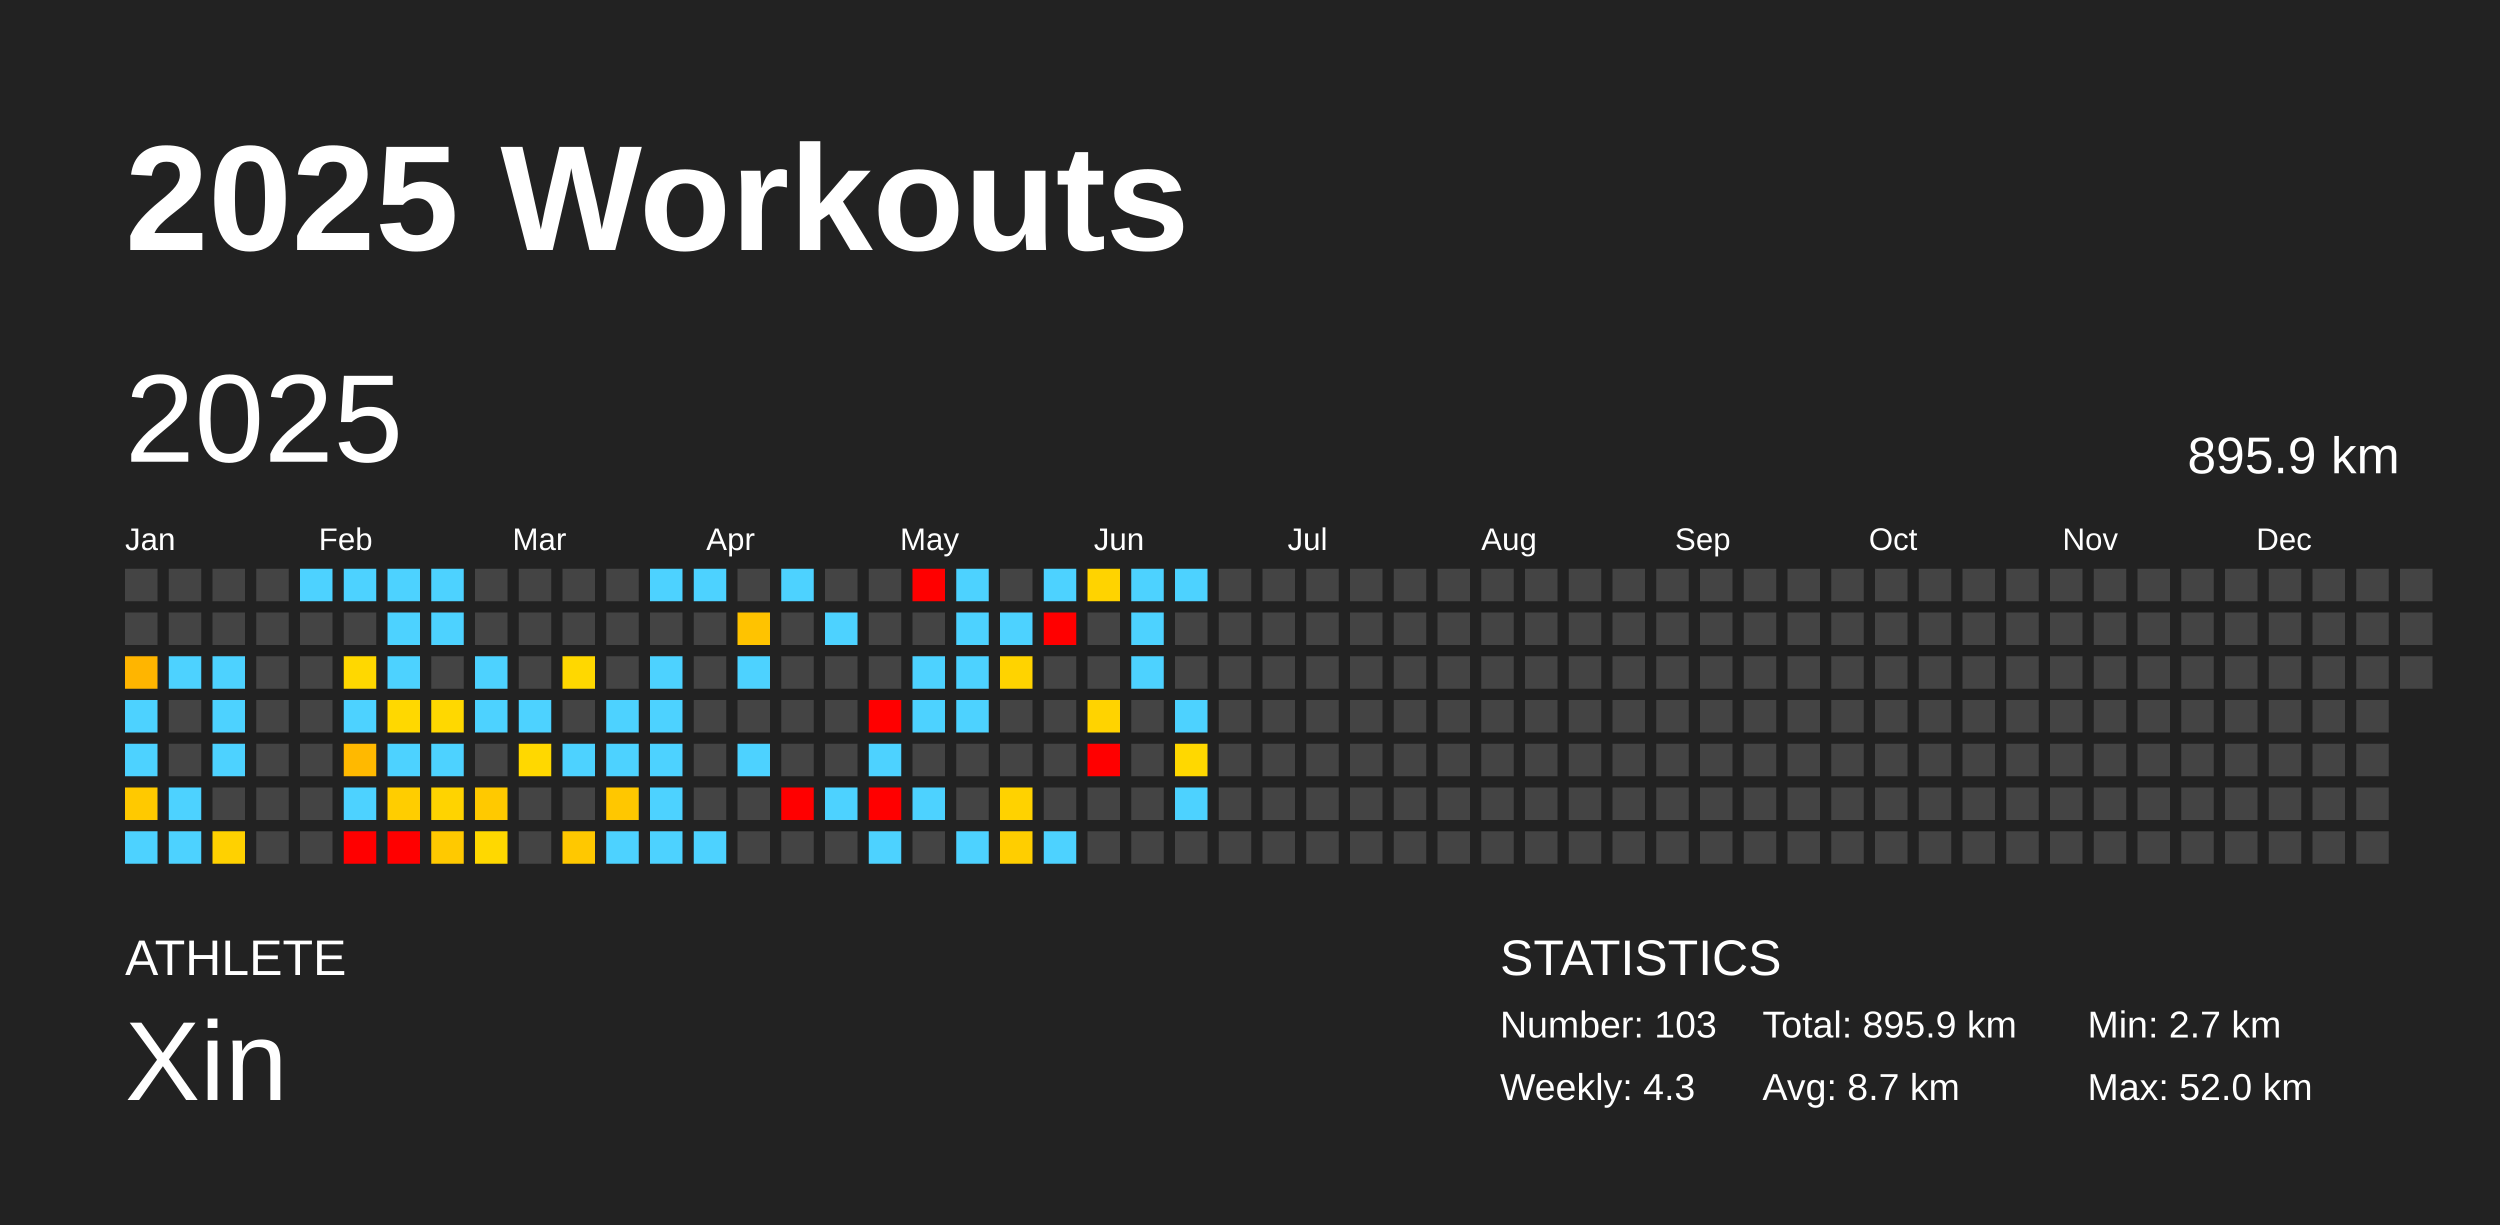
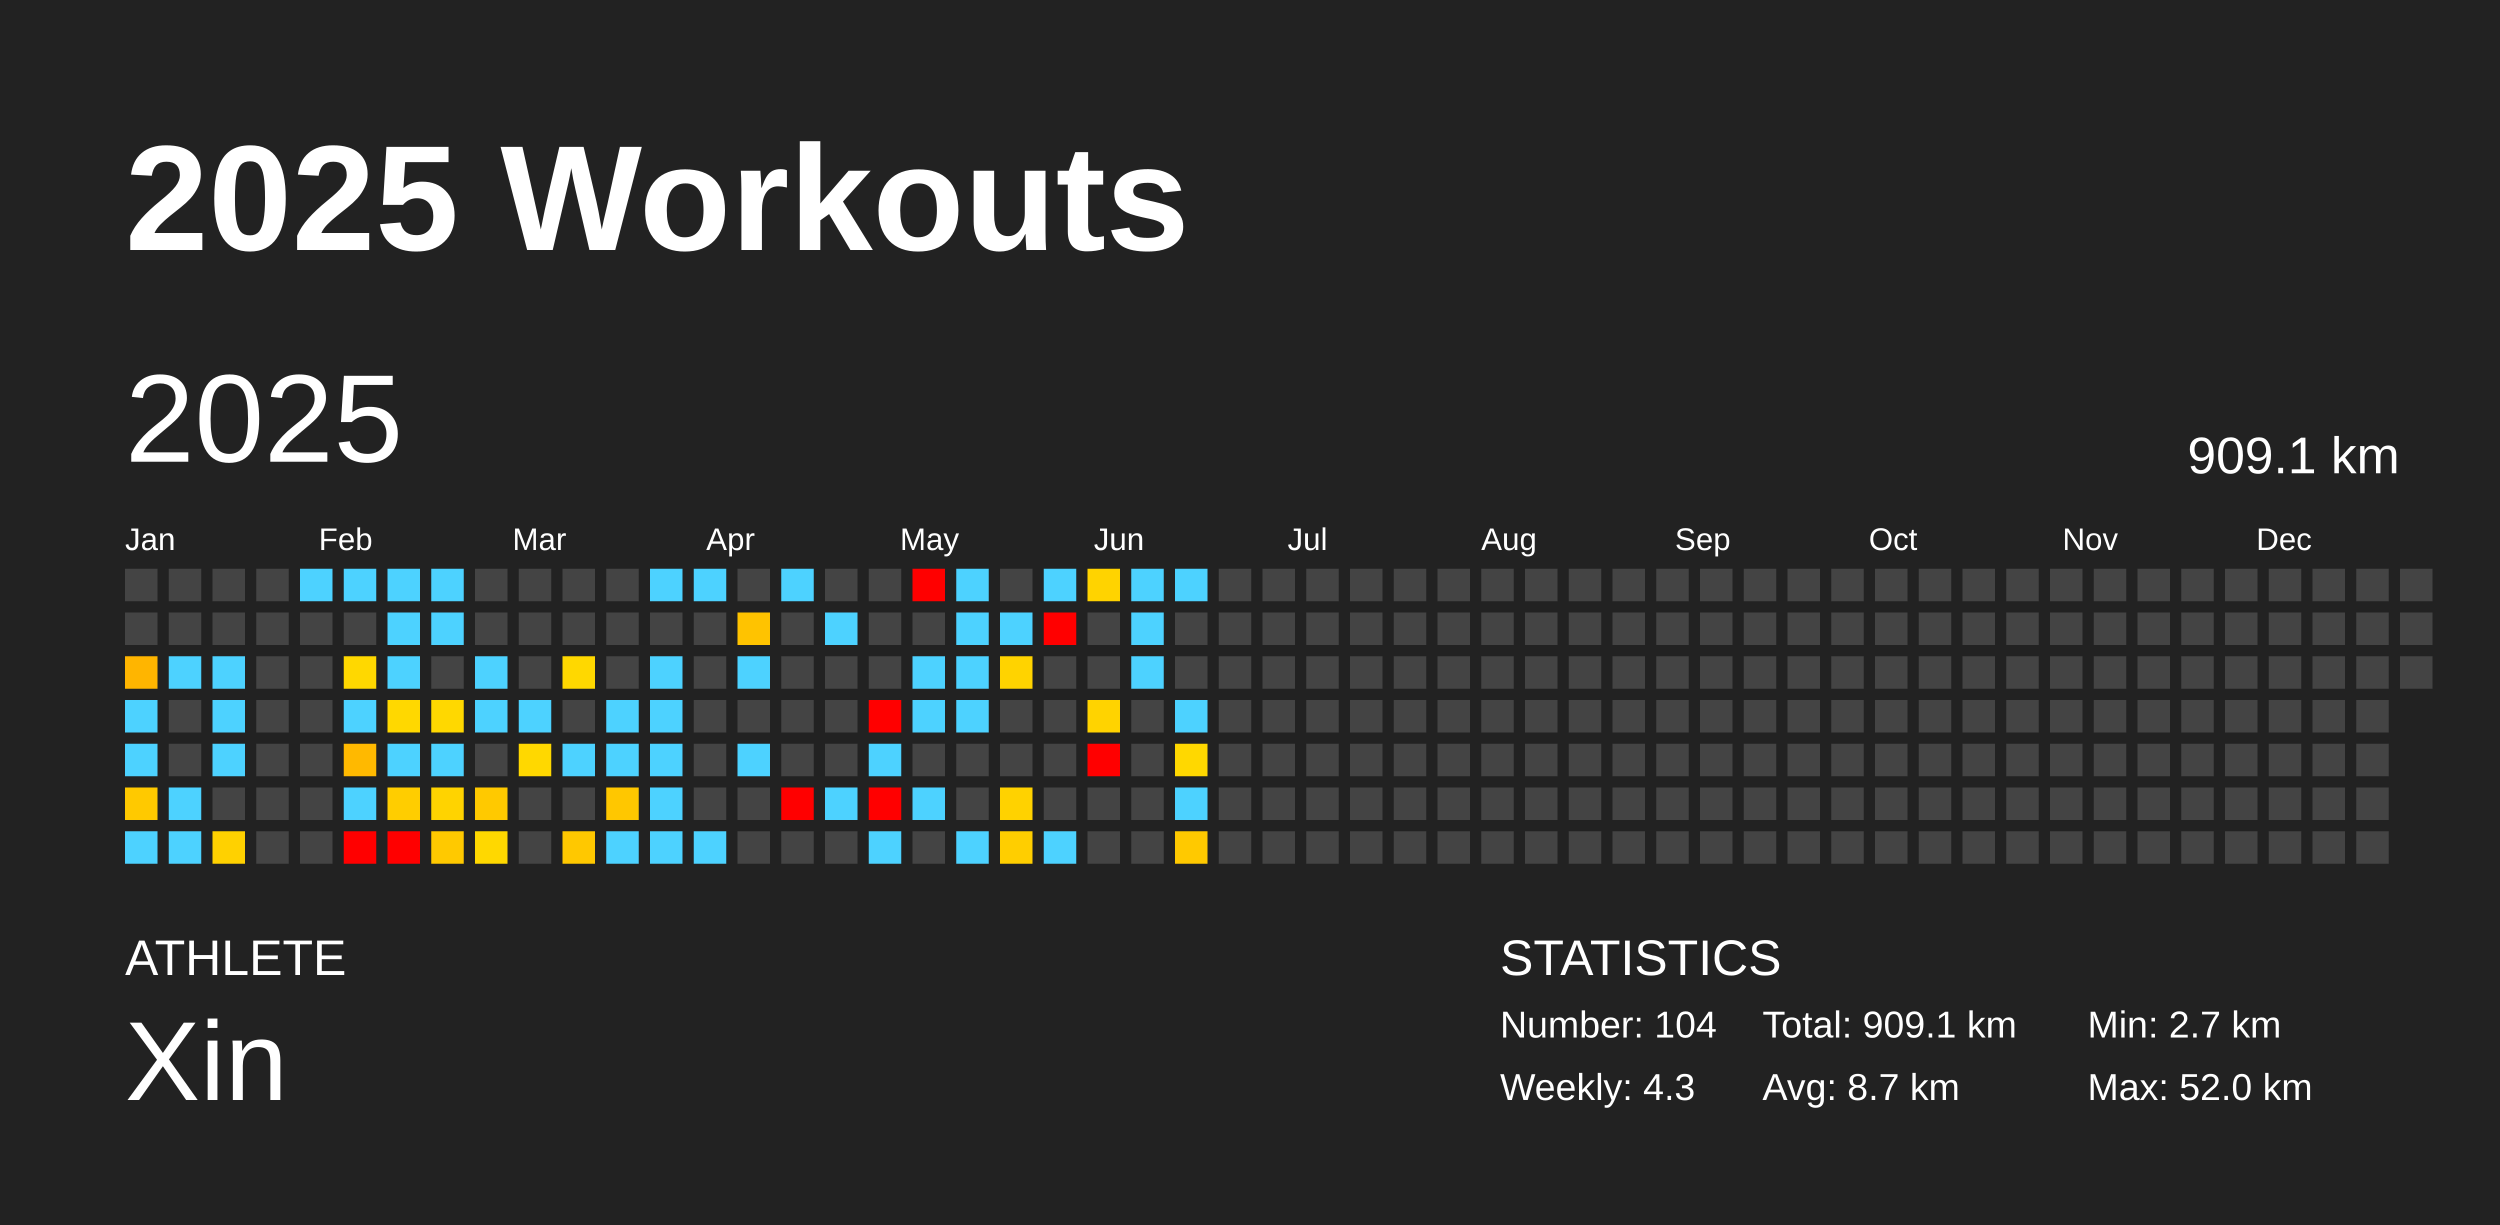
<svg xmlns="http://www.w3.org/2000/svg" baseProfile="full" height="98mm" version="1.1" viewBox="0,0,200,98" width="200mm">
  <defs />
  <rect fill="#222222" height="98" width="200" x="0" y="0" />
  <text fill="#FFFFFF" style="font-size:12px; font-family:Arial; font-weight:bold;" x="10" y="20">2025 Workouts</text>
  <text fill="#FFFFFF" style="font-size:4px; font-family:Arial" x="10" y="78">ATHLETE</text>
  <text fill="#FFFFFF" style="font-size:9px; font-family:Arial" x="10" y="88">Xin</text>
  <text fill="#FFFFFF" style="font-size:4px; font-family:Arial" x="120" y="78">STATISTICS</text>
-   <text fill="#FFFFFF" style="font-size:3px; font-family:Arial" x="120" y="83">Number: 103</text>
+   <text fill="#FFFFFF" style="font-size:3px; font-family:Arial" x="120" y="83">Number: 104</text>
  <text fill="#FFFFFF" style="font-size:3px; font-family:Arial" x="120" y="88">Weekly: 4.3</text>
-   <text fill="#FFFFFF" style="font-size:3px; font-family:Arial" x="141" y="83">Total: 895.9 km</text>
+   <text fill="#FFFFFF" style="font-size:3px; font-family:Arial" x="141" y="83">Total: 909.1 km</text>
  <text fill="#FFFFFF" style="font-size:3px; font-family:Arial" x="141" y="88">Avg: 8.7 km</text>
  <text fill="#FFFFFF" style="font-size:3px; font-family:Arial" x="167" y="83">Min: 2.7 km</text>
  <text fill="#FFFFFF" style="font-size:3px; font-family:Arial" x="167" y="88">Max: 52.0 km</text>
  <text dominant-baseline="hanging" fill="#FFFFFF" style="font-size:10.0px; font-family:Arial;" x="10" y="30">2025</text>
-   <text dominant-baseline="hanging" fill="#FFFFFF" style="font-size:4.125px; font-family:Arial;" x="175" y="35">895.9 km</text>
+   <text dominant-baseline="hanging" fill="#FFFFFF" style="font-size:4.125px; font-family:Arial;" x="175" y="35">909.1 km</text>
  <text fill="#FFFFFF" style="font-size:2.5px; font-family:Arial" x="10.0" y="44">Jan</text>
  <text fill="#FFFFFF" style="font-size:2.5px; font-family:Arial" x="25.5" y="44">Feb</text>
  <text fill="#FFFFFF" style="font-size:2.5px; font-family:Arial" x="41.0" y="44">Mar</text>
  <text fill="#FFFFFF" style="font-size:2.5px; font-family:Arial" x="56.5" y="44">Apr</text>
  <text fill="#FFFFFF" style="font-size:2.5px; font-family:Arial" x="72.0" y="44">May</text>
  <text fill="#FFFFFF" style="font-size:2.5px; font-family:Arial" x="87.5" y="44">Jun</text>
  <text fill="#FFFFFF" style="font-size:2.5px; font-family:Arial" x="103.0" y="44">Jul</text>
  <text fill="#FFFFFF" style="font-size:2.5px; font-family:Arial" x="118.5" y="44">Aug</text>
  <text fill="#FFFFFF" style="font-size:2.5px; font-family:Arial" x="134.0" y="44">Sep</text>
  <text fill="#FFFFFF" style="font-size:2.5px; font-family:Arial" x="149.5" y="44">Oct</text>
  <text fill="#FFFFFF" style="font-size:2.5px; font-family:Arial" x="165.0" y="44">Nov</text>
  <text fill="#FFFFFF" style="font-size:2.5px; font-family:Arial" x="180.5" y="44">Dec</text>
  <rect fill="#444444" height="2.6" width="2.6" x="10.0" y="45.5" />
  <rect fill="#444444" height="2.6" width="2.6" x="10.0" y="49.0" />
  <rect fill="#ffb500" height="2.6" width="2.6" x="10.0" y="52.5" />
  <rect fill="#4dd2ff" height="2.6" width="2.6" x="10.0" y="56.0" />
  <rect fill="#4dd2ff" height="2.6" width="2.6" x="10.0" y="59.5" />
  <rect fill="#ffc900" height="2.6" width="2.6" x="10.0" y="63.0" />
  <rect fill="#4dd2ff" height="2.6" width="2.6" x="10.0" y="66.5" />
  <rect fill="#444444" height="2.6" width="2.6" x="13.5" y="45.5" />
  <rect fill="#444444" height="2.6" width="2.6" x="13.5" y="49.0" />
  <rect fill="#4dd2ff" height="2.6" width="2.6" x="13.5" y="52.5" />
  <rect fill="#444444" height="2.6" width="2.6" x="13.5" y="56.0" />
  <rect fill="#444444" height="2.6" width="2.6" x="13.5" y="59.5" />
  <rect fill="#4dd2ff" height="2.6" width="2.6" x="13.5" y="63.0" />
  <rect fill="#4dd2ff" height="2.6" width="2.6" x="13.5" y="66.5" />
  <rect fill="#444444" height="2.6" width="2.6" x="17.0" y="45.5" />
  <rect fill="#444444" height="2.6" width="2.6" x="17.0" y="49.0" />
  <rect fill="#4dd2ff" height="2.6" width="2.6" x="17.0" y="52.5" />
  <rect fill="#4dd2ff" height="2.6" width="2.6" x="17.0" y="56.0" />
  <rect fill="#4dd2ff" height="2.6" width="2.6" x="17.0" y="59.5" />
  <rect fill="#444444" height="2.6" width="2.6" x="17.0" y="63.0" />
  <rect fill="#ffd100" height="2.6" width="2.6" x="17.0" y="66.5" />
  <rect fill="#444444" height="2.6" width="2.6" x="20.5" y="45.5" />
  <rect fill="#444444" height="2.6" width="2.6" x="20.5" y="49.0" />
  <rect fill="#444444" height="2.6" width="2.6" x="20.5" y="52.5" />
  <rect fill="#444444" height="2.6" width="2.6" x="20.5" y="56.0" />
  <rect fill="#444444" height="2.6" width="2.6" x="20.5" y="59.5" />
  <rect fill="#444444" height="2.6" width="2.6" x="20.5" y="63.0" />
  <rect fill="#444444" height="2.6" width="2.6" x="20.5" y="66.5" />
  <rect fill="#4dd2ff" height="2.6" width="2.6" x="24.0" y="45.5" />
  <rect fill="#444444" height="2.6" width="2.6" x="24.0" y="49.0" />
  <rect fill="#444444" height="2.6" width="2.6" x="24.0" y="52.5" />
  <rect fill="#444444" height="2.6" width="2.6" x="24.0" y="56.0" />
  <rect fill="#444444" height="2.6" width="2.6" x="24.0" y="59.5" />
  <rect fill="#444444" height="2.6" width="2.6" x="24.0" y="63.0" />
  <rect fill="#444444" height="2.6" width="2.6" x="24.0" y="66.5" />
  <rect fill="#4dd2ff" height="2.6" width="2.6" x="27.5" y="45.5" />
  <rect fill="#444444" height="2.6" width="2.6" x="27.5" y="49.0" />
  <rect fill="#ffd800" height="2.6" width="2.6" x="27.5" y="52.5" />
  <rect fill="#4dd2ff" height="2.6" width="2.6" x="27.5" y="56.0" />
  <rect fill="#ffb900" height="2.6" width="2.6" x="27.5" y="59.5" />
  <rect fill="#4dd2ff" height="2.6" width="2.6" x="27.5" y="63.0" />
  <rect fill="red" height="2.6" width="2.6" x="27.5" y="66.5" />
  <rect fill="#4dd2ff" height="2.6" width="2.6" x="31.0" y="45.5" />
  <rect fill="#4dd2ff" height="2.6" width="2.6" x="31.0" y="49.0" />
  <rect fill="#4dd2ff" height="2.6" width="2.6" x="31.0" y="52.5" />
  <rect fill="#ffd800" height="2.6" width="2.6" x="31.0" y="56.0" />
  <rect fill="#4dd2ff" height="2.6" width="2.6" x="31.0" y="59.5" />
  <rect fill="#ffcd00" height="2.6" width="2.6" x="31.0" y="63.0" />
  <rect fill="red" height="2.6" width="2.6" x="31.0" y="66.5" />
  <rect fill="#4dd2ff" height="2.6" width="2.6" x="34.5" y="45.5" />
  <rect fill="#4dd2ff" height="2.6" width="2.6" x="34.5" y="49.0" />
  <rect fill="#444444" height="2.6" width="2.6" x="34.5" y="52.5" />
  <rect fill="#ffd800" height="2.6" width="2.6" x="34.5" y="56.0" />
  <rect fill="#4dd2ff" height="2.6" width="2.6" x="34.5" y="59.5" />
  <rect fill="#ffd300" height="2.6" width="2.6" x="34.5" y="63.0" />
  <rect fill="#ffc900" height="2.6" width="2.6" x="34.5" y="66.5" />
  <rect fill="#444444" height="2.6" width="2.6" x="38.0" y="45.5" />
  <rect fill="#444444" height="2.6" width="2.6" x="38.0" y="49.0" />
  <rect fill="#4dd2ff" height="2.6" width="2.6" x="38.0" y="52.5" />
  <rect fill="#4dd2ff" height="2.6" width="2.6" x="38.0" y="56.0" />
  <rect fill="#444444" height="2.6" width="2.6" x="38.0" y="59.5" />
  <rect fill="#ffc900" height="2.6" width="2.6" x="38.0" y="63.0" />
  <rect fill="#ffd800" height="2.6" width="2.6" x="38.0" y="66.5" />
  <rect fill="#444444" height="2.6" width="2.6" x="41.5" y="45.5" />
  <rect fill="#444444" height="2.6" width="2.6" x="41.5" y="49.0" />
  <rect fill="#444444" height="2.6" width="2.6" x="41.5" y="52.5" />
  <rect fill="#4dd2ff" height="2.6" width="2.6" x="41.5" y="56.0" />
  <rect fill="#ffd800" height="2.6" width="2.6" x="41.5" y="59.5" />
  <rect fill="#444444" height="2.6" width="2.6" x="41.5" y="63.0" />
  <rect fill="#444444" height="2.6" width="2.6" x="41.5" y="66.5" />
  <rect fill="#444444" height="2.6" width="2.6" x="45.0" y="45.5" />
  <rect fill="#444444" height="2.6" width="2.6" x="45.0" y="49.0" />
  <rect fill="#ffd800" height="2.6" width="2.6" x="45.0" y="52.5" />
  <rect fill="#444444" height="2.6" width="2.6" x="45.0" y="56.0" />
  <rect fill="#4dd2ff" height="2.6" width="2.6" x="45.0" y="59.5" />
  <rect fill="#444444" height="2.6" width="2.6" x="45.0" y="63.0" />
  <rect fill="#ffc800" height="2.6" width="2.6" x="45.0" y="66.5" />
  <rect fill="#444444" height="2.6" width="2.6" x="48.5" y="45.5" />
  <rect fill="#444444" height="2.6" width="2.6" x="48.5" y="49.0" />
  <rect fill="#444444" height="2.6" width="2.6" x="48.5" y="52.5" />
  <rect fill="#4dd2ff" height="2.6" width="2.6" x="48.5" y="56.0" />
  <rect fill="#4dd2ff" height="2.6" width="2.6" x="48.5" y="59.5" />
  <rect fill="#ffc700" height="2.6" width="2.6" x="48.5" y="63.0" />
  <rect fill="#4dd2ff" height="2.6" width="2.6" x="48.5" y="66.5" />
  <rect fill="#4dd2ff" height="2.6" width="2.6" x="52.0" y="45.5" />
  <rect fill="#444444" height="2.6" width="2.6" x="52.0" y="49.0" />
  <rect fill="#4dd2ff" height="2.6" width="2.6" x="52.0" y="52.5" />
  <rect fill="#4dd2ff" height="2.6" width="2.6" x="52.0" y="56.0" />
  <rect fill="#4dd2ff" height="2.6" width="2.6" x="52.0" y="59.5" />
  <rect fill="#4dd2ff" height="2.6" width="2.6" x="52.0" y="63.0" />
  <rect fill="#4dd2ff" height="2.6" width="2.6" x="52.0" y="66.5" />
  <rect fill="#4dd2ff" height="2.6" width="2.6" x="55.5" y="45.5" />
  <rect fill="#444444" height="2.6" width="2.6" x="55.5" y="49.0" />
  <rect fill="#444444" height="2.6" width="2.6" x="55.5" y="52.5" />
  <rect fill="#444444" height="2.6" width="2.6" x="55.5" y="56.0" />
  <rect fill="#444444" height="2.6" width="2.6" x="55.5" y="59.5" />
  <rect fill="#444444" height="2.6" width="2.6" x="55.5" y="63.0" />
  <rect fill="#4dd2ff" height="2.6" width="2.6" x="55.5" y="66.5" />
  <rect fill="#444444" height="2.6" width="2.6" x="59.0" y="45.5" />
  <rect fill="#ffc300" height="2.6" width="2.6" x="59.0" y="49.0" />
  <rect fill="#4dd2ff" height="2.6" width="2.6" x="59.0" y="52.5" />
  <rect fill="#444444" height="2.6" width="2.6" x="59.0" y="56.0" />
  <rect fill="#4dd2ff" height="2.6" width="2.6" x="59.0" y="59.5" />
  <rect fill="#444444" height="2.6" width="2.6" x="59.0" y="63.0" />
  <rect fill="#444444" height="2.6" width="2.6" x="59.0" y="66.5" />
  <rect fill="#4dd2ff" height="2.6" width="2.6" x="62.5" y="45.5" />
  <rect fill="#444444" height="2.6" width="2.6" x="62.5" y="49.0" />
  <rect fill="#444444" height="2.6" width="2.6" x="62.5" y="52.5" />
  <rect fill="#444444" height="2.6" width="2.6" x="62.5" y="56.0" />
  <rect fill="#444444" height="2.6" width="2.6" x="62.5" y="59.5" />
  <rect fill="red" height="2.6" width="2.6" x="62.5" y="63.0" />
  <rect fill="#444444" height="2.6" width="2.6" x="62.5" y="66.5" />
  <rect fill="#444444" height="2.6" width="2.6" x="66.0" y="45.5" />
  <rect fill="#4dd2ff" height="2.6" width="2.6" x="66.0" y="49.0" />
  <rect fill="#444444" height="2.6" width="2.6" x="66.0" y="52.5" />
  <rect fill="#444444" height="2.6" width="2.6" x="66.0" y="56.0" />
  <rect fill="#444444" height="2.6" width="2.6" x="66.0" y="59.5" />
  <rect fill="#4dd2ff" height="2.6" width="2.6" x="66.0" y="63.0" />
  <rect fill="#444444" height="2.6" width="2.6" x="66.0" y="66.5" />
  <rect fill="#444444" height="2.6" width="2.6" x="69.5" y="45.5" />
  <rect fill="#444444" height="2.6" width="2.6" x="69.5" y="49.0" />
  <rect fill="#444444" height="2.6" width="2.6" x="69.5" y="52.5" />
  <rect fill="red" height="2.6" width="2.6" x="69.5" y="56.0" />
  <rect fill="#4dd2ff" height="2.6" width="2.6" x="69.5" y="59.5" />
  <rect fill="red" height="2.6" width="2.6" x="69.5" y="63.0" />
  <rect fill="#4dd2ff" height="2.6" width="2.6" x="69.5" y="66.5" />
  <rect fill="red" height="2.6" width="2.6" x="73.0" y="45.5" />
  <rect fill="#444444" height="2.6" width="2.6" x="73.0" y="49.0" />
  <rect fill="#4dd2ff" height="2.6" width="2.6" x="73.0" y="52.5" />
  <rect fill="#4dd2ff" height="2.6" width="2.6" x="73.0" y="56.0" />
  <rect fill="#444444" height="2.6" width="2.6" x="73.0" y="59.5" />
  <rect fill="#4dd2ff" height="2.6" width="2.6" x="73.0" y="63.0" />
  <rect fill="#444444" height="2.6" width="2.6" x="73.0" y="66.5" />
  <rect fill="#4dd2ff" height="2.6" width="2.6" x="76.5" y="45.5" />
  <rect fill="#4dd2ff" height="2.6" width="2.6" x="76.5" y="49.0" />
  <rect fill="#4dd2ff" height="2.6" width="2.6" x="76.5" y="52.5" />
  <rect fill="#4dd2ff" height="2.6" width="2.6" x="76.5" y="56.0" />
  <rect fill="#444444" height="2.6" width="2.6" x="76.5" y="59.5" />
  <rect fill="#444444" height="2.6" width="2.6" x="76.5" y="63.0" />
  <rect fill="#4dd2ff" height="2.6" width="2.6" x="76.5" y="66.5" />
  <rect fill="#444444" height="2.6" width="2.6" x="80.0" y="45.5" />
  <rect fill="#4dd2ff" height="2.6" width="2.6" x="80.0" y="49.0" />
  <rect fill="#ffd300" height="2.6" width="2.6" x="80.0" y="52.5" />
  <rect fill="#444444" height="2.6" width="2.6" x="80.0" y="56.0" />
  <rect fill="#444444" height="2.6" width="2.6" x="80.0" y="59.5" />
  <rect fill="#ffd200" height="2.6" width="2.6" x="80.0" y="63.0" />
  <rect fill="#ffce00" height="2.6" width="2.6" x="80.0" y="66.5" />
  <rect fill="#4dd2ff" height="2.6" width="2.6" x="83.5" y="45.5" />
  <rect fill="red" height="2.6" width="2.6" x="83.5" y="49.0" />
  <rect fill="#444444" height="2.6" width="2.6" x="83.5" y="52.5" />
  <rect fill="#444444" height="2.6" width="2.6" x="83.5" y="56.0" />
  <rect fill="#444444" height="2.6" width="2.6" x="83.5" y="59.5" />
  <rect fill="#444444" height="2.6" width="2.6" x="83.5" y="63.0" />
  <rect fill="#4dd2ff" height="2.6" width="2.6" x="83.5" y="66.5" />
  <rect fill="#ffd300" height="2.6" width="2.6" x="87.0" y="45.5" />
  <rect fill="#444444" height="2.6" width="2.6" x="87.0" y="49.0" />
  <rect fill="#444444" height="2.6" width="2.6" x="87.0" y="52.5" />
  <rect fill="#ffd300" height="2.6" width="2.6" x="87.0" y="56.0" />
  <rect fill="red" height="2.6" width="2.6" x="87.0" y="59.5" />
  <rect fill="#444444" height="2.6" width="2.6" x="87.0" y="63.0" />
  <rect fill="#444444" height="2.6" width="2.6" x="87.0" y="66.5" />
  <rect fill="#4dd2ff" height="2.6" width="2.6" x="90.5" y="45.5" />
  <rect fill="#4dd2ff" height="2.6" width="2.6" x="90.5" y="49.0" />
  <rect fill="#4dd2ff" height="2.6" width="2.6" x="90.5" y="52.5" />
  <rect fill="#444444" height="2.6" width="2.6" x="90.5" y="56.0" />
  <rect fill="#444444" height="2.6" width="2.6" x="90.5" y="59.5" />
  <rect fill="#444444" height="2.6" width="2.6" x="90.5" y="63.0" />
  <rect fill="#444444" height="2.6" width="2.6" x="90.5" y="66.5" />
  <rect fill="#4dd2ff" height="2.6" width="2.6" x="94.0" y="45.5" />
  <rect fill="#444444" height="2.6" width="2.6" x="94.0" y="49.0" />
  <rect fill="#444444" height="2.6" width="2.6" x="94.0" y="52.5" />
  <rect fill="#4dd2ff" height="2.6" width="2.6" x="94.0" y="56.0" />
  <rect fill="#ffd800" height="2.6" width="2.6" x="94.0" y="59.5" />
  <rect fill="#4dd2ff" height="2.6" width="2.6" x="94.0" y="63.0" />
-   <rect fill="#444444" height="2.6" width="2.6" x="94.0" y="66.5" />
+   <rect fill="#ffc900" height="2.6" width="2.6" x="94.0" y="66.5" />
  <rect fill="#444444" height="2.6" width="2.6" x="97.5" y="45.5" />
  <rect fill="#444444" height="2.6" width="2.6" x="97.5" y="49.0" />
  <rect fill="#444444" height="2.6" width="2.6" x="97.5" y="52.5" />
  <rect fill="#444444" height="2.6" width="2.6" x="97.5" y="56.0" />
  <rect fill="#444444" height="2.6" width="2.6" x="97.5" y="59.5" />
  <rect fill="#444444" height="2.6" width="2.6" x="97.5" y="63.0" />
  <rect fill="#444444" height="2.6" width="2.6" x="97.5" y="66.5" />
  <rect fill="#444444" height="2.6" width="2.6" x="101.0" y="45.5" />
  <rect fill="#444444" height="2.6" width="2.6" x="101.0" y="49.0" />
  <rect fill="#444444" height="2.6" width="2.6" x="101.0" y="52.5" />
  <rect fill="#444444" height="2.6" width="2.6" x="101.0" y="56.0" />
  <rect fill="#444444" height="2.6" width="2.6" x="101.0" y="59.5" />
  <rect fill="#444444" height="2.6" width="2.6" x="101.0" y="63.0" />
  <rect fill="#444444" height="2.6" width="2.6" x="101.0" y="66.5" />
  <rect fill="#444444" height="2.6" width="2.6" x="104.5" y="45.5" />
  <rect fill="#444444" height="2.6" width="2.6" x="104.5" y="49.0" />
  <rect fill="#444444" height="2.6" width="2.6" x="104.5" y="52.5" />
  <rect fill="#444444" height="2.6" width="2.6" x="104.5" y="56.0" />
  <rect fill="#444444" height="2.6" width="2.6" x="104.5" y="59.5" />
  <rect fill="#444444" height="2.6" width="2.6" x="104.5" y="63.0" />
  <rect fill="#444444" height="2.6" width="2.6" x="104.5" y="66.5" />
  <rect fill="#444444" height="2.6" width="2.6" x="108.0" y="45.5" />
  <rect fill="#444444" height="2.6" width="2.6" x="108.0" y="49.0" />
  <rect fill="#444444" height="2.6" width="2.6" x="108.0" y="52.5" />
  <rect fill="#444444" height="2.6" width="2.6" x="108.0" y="56.0" />
  <rect fill="#444444" height="2.6" width="2.6" x="108.0" y="59.5" />
  <rect fill="#444444" height="2.6" width="2.6" x="108.0" y="63.0" />
  <rect fill="#444444" height="2.6" width="2.6" x="108.0" y="66.5" />
  <rect fill="#444444" height="2.6" width="2.6" x="111.5" y="45.5" />
  <rect fill="#444444" height="2.6" width="2.6" x="111.5" y="49.0" />
  <rect fill="#444444" height="2.6" width="2.6" x="111.5" y="52.5" />
  <rect fill="#444444" height="2.6" width="2.6" x="111.5" y="56.0" />
  <rect fill="#444444" height="2.6" width="2.6" x="111.5" y="59.5" />
  <rect fill="#444444" height="2.6" width="2.6" x="111.5" y="63.0" />
  <rect fill="#444444" height="2.6" width="2.6" x="111.5" y="66.5" />
  <rect fill="#444444" height="2.6" width="2.6" x="115.0" y="45.5" />
  <rect fill="#444444" height="2.6" width="2.6" x="115.0" y="49.0" />
  <rect fill="#444444" height="2.6" width="2.6" x="115.0" y="52.5" />
  <rect fill="#444444" height="2.6" width="2.6" x="115.0" y="56.0" />
  <rect fill="#444444" height="2.6" width="2.6" x="115.0" y="59.5" />
  <rect fill="#444444" height="2.6" width="2.6" x="115.0" y="63.0" />
  <rect fill="#444444" height="2.6" width="2.6" x="115.0" y="66.5" />
  <rect fill="#444444" height="2.6" width="2.6" x="118.5" y="45.5" />
  <rect fill="#444444" height="2.6" width="2.6" x="118.5" y="49.0" />
  <rect fill="#444444" height="2.6" width="2.6" x="118.5" y="52.5" />
  <rect fill="#444444" height="2.6" width="2.6" x="118.5" y="56.0" />
  <rect fill="#444444" height="2.6" width="2.6" x="118.5" y="59.5" />
  <rect fill="#444444" height="2.6" width="2.6" x="118.5" y="63.0" />
  <rect fill="#444444" height="2.6" width="2.6" x="118.5" y="66.5" />
  <rect fill="#444444" height="2.6" width="2.6" x="122.0" y="45.5" />
  <rect fill="#444444" height="2.6" width="2.6" x="122.0" y="49.0" />
  <rect fill="#444444" height="2.6" width="2.6" x="122.0" y="52.5" />
  <rect fill="#444444" height="2.6" width="2.6" x="122.0" y="56.0" />
  <rect fill="#444444" height="2.6" width="2.6" x="122.0" y="59.5" />
  <rect fill="#444444" height="2.6" width="2.6" x="122.0" y="63.0" />
  <rect fill="#444444" height="2.6" width="2.6" x="122.0" y="66.5" />
  <rect fill="#444444" height="2.6" width="2.6" x="125.5" y="45.5" />
  <rect fill="#444444" height="2.6" width="2.6" x="125.5" y="49.0" />
  <rect fill="#444444" height="2.6" width="2.6" x="125.5" y="52.5" />
  <rect fill="#444444" height="2.6" width="2.6" x="125.5" y="56.0" />
  <rect fill="#444444" height="2.6" width="2.6" x="125.5" y="59.5" />
  <rect fill="#444444" height="2.6" width="2.6" x="125.5" y="63.0" />
  <rect fill="#444444" height="2.6" width="2.6" x="125.5" y="66.5" />
  <rect fill="#444444" height="2.6" width="2.6" x="129.0" y="45.5" />
  <rect fill="#444444" height="2.6" width="2.6" x="129.0" y="49.0" />
  <rect fill="#444444" height="2.6" width="2.6" x="129.0" y="52.5" />
  <rect fill="#444444" height="2.6" width="2.6" x="129.0" y="56.0" />
  <rect fill="#444444" height="2.6" width="2.6" x="129.0" y="59.5" />
  <rect fill="#444444" height="2.6" width="2.6" x="129.0" y="63.0" />
  <rect fill="#444444" height="2.6" width="2.6" x="129.0" y="66.5" />
  <rect fill="#444444" height="2.6" width="2.6" x="132.5" y="45.5" />
  <rect fill="#444444" height="2.6" width="2.6" x="132.5" y="49.0" />
  <rect fill="#444444" height="2.6" width="2.6" x="132.5" y="52.5" />
  <rect fill="#444444" height="2.6" width="2.6" x="132.5" y="56.0" />
  <rect fill="#444444" height="2.6" width="2.6" x="132.5" y="59.5" />
  <rect fill="#444444" height="2.6" width="2.6" x="132.5" y="63.0" />
  <rect fill="#444444" height="2.6" width="2.6" x="132.5" y="66.5" />
  <rect fill="#444444" height="2.6" width="2.6" x="136.0" y="45.5" />
  <rect fill="#444444" height="2.6" width="2.6" x="136.0" y="49.0" />
  <rect fill="#444444" height="2.6" width="2.6" x="136.0" y="52.5" />
  <rect fill="#444444" height="2.6" width="2.6" x="136.0" y="56.0" />
  <rect fill="#444444" height="2.6" width="2.6" x="136.0" y="59.5" />
  <rect fill="#444444" height="2.6" width="2.6" x="136.0" y="63.0" />
  <rect fill="#444444" height="2.6" width="2.6" x="136.0" y="66.5" />
  <rect fill="#444444" height="2.6" width="2.6" x="139.5" y="45.5" />
  <rect fill="#444444" height="2.6" width="2.6" x="139.5" y="49.0" />
  <rect fill="#444444" height="2.6" width="2.6" x="139.5" y="52.5" />
  <rect fill="#444444" height="2.6" width="2.6" x="139.5" y="56.0" />
  <rect fill="#444444" height="2.6" width="2.6" x="139.5" y="59.5" />
  <rect fill="#444444" height="2.6" width="2.6" x="139.5" y="63.0" />
  <rect fill="#444444" height="2.6" width="2.6" x="139.5" y="66.5" />
  <rect fill="#444444" height="2.6" width="2.6" x="143.0" y="45.5" />
  <rect fill="#444444" height="2.6" width="2.6" x="143.0" y="49.0" />
  <rect fill="#444444" height="2.6" width="2.6" x="143.0" y="52.5" />
  <rect fill="#444444" height="2.6" width="2.6" x="143.0" y="56.0" />
  <rect fill="#444444" height="2.6" width="2.6" x="143.0" y="59.5" />
  <rect fill="#444444" height="2.6" width="2.6" x="143.0" y="63.0" />
  <rect fill="#444444" height="2.6" width="2.6" x="143.0" y="66.5" />
  <rect fill="#444444" height="2.6" width="2.6" x="146.5" y="45.5" />
  <rect fill="#444444" height="2.6" width="2.6" x="146.5" y="49.0" />
  <rect fill="#444444" height="2.6" width="2.6" x="146.5" y="52.5" />
  <rect fill="#444444" height="2.6" width="2.6" x="146.5" y="56.0" />
  <rect fill="#444444" height="2.6" width="2.6" x="146.5" y="59.5" />
  <rect fill="#444444" height="2.6" width="2.6" x="146.5" y="63.0" />
  <rect fill="#444444" height="2.6" width="2.6" x="146.5" y="66.5" />
  <rect fill="#444444" height="2.6" width="2.6" x="150.0" y="45.5" />
  <rect fill="#444444" height="2.6" width="2.6" x="150.0" y="49.0" />
  <rect fill="#444444" height="2.6" width="2.6" x="150.0" y="52.5" />
  <rect fill="#444444" height="2.6" width="2.6" x="150.0" y="56.0" />
  <rect fill="#444444" height="2.6" width="2.6" x="150.0" y="59.5" />
  <rect fill="#444444" height="2.6" width="2.6" x="150.0" y="63.0" />
  <rect fill="#444444" height="2.6" width="2.6" x="150.0" y="66.5" />
  <rect fill="#444444" height="2.6" width="2.6" x="153.5" y="45.5" />
  <rect fill="#444444" height="2.6" width="2.6" x="153.5" y="49.0" />
  <rect fill="#444444" height="2.6" width="2.6" x="153.5" y="52.5" />
  <rect fill="#444444" height="2.6" width="2.6" x="153.5" y="56.0" />
  <rect fill="#444444" height="2.6" width="2.6" x="153.5" y="59.5" />
  <rect fill="#444444" height="2.6" width="2.6" x="153.5" y="63.0" />
  <rect fill="#444444" height="2.6" width="2.6" x="153.5" y="66.5" />
  <rect fill="#444444" height="2.6" width="2.6" x="157.0" y="45.5" />
  <rect fill="#444444" height="2.6" width="2.6" x="157.0" y="49.0" />
  <rect fill="#444444" height="2.6" width="2.6" x="157.0" y="52.5" />
  <rect fill="#444444" height="2.6" width="2.6" x="157.0" y="56.0" />
  <rect fill="#444444" height="2.6" width="2.6" x="157.0" y="59.5" />
  <rect fill="#444444" height="2.6" width="2.6" x="157.0" y="63.0" />
  <rect fill="#444444" height="2.6" width="2.6" x="157.0" y="66.5" />
  <rect fill="#444444" height="2.6" width="2.6" x="160.5" y="45.5" />
  <rect fill="#444444" height="2.6" width="2.6" x="160.5" y="49.0" />
  <rect fill="#444444" height="2.6" width="2.6" x="160.5" y="52.5" />
  <rect fill="#444444" height="2.6" width="2.6" x="160.5" y="56.0" />
  <rect fill="#444444" height="2.6" width="2.6" x="160.5" y="59.5" />
  <rect fill="#444444" height="2.6" width="2.6" x="160.5" y="63.0" />
  <rect fill="#444444" height="2.6" width="2.6" x="160.5" y="66.5" />
  <rect fill="#444444" height="2.6" width="2.6" x="164.0" y="45.5" />
  <rect fill="#444444" height="2.6" width="2.6" x="164.0" y="49.0" />
  <rect fill="#444444" height="2.6" width="2.6" x="164.0" y="52.5" />
  <rect fill="#444444" height="2.6" width="2.6" x="164.0" y="56.0" />
  <rect fill="#444444" height="2.6" width="2.6" x="164.0" y="59.5" />
  <rect fill="#444444" height="2.6" width="2.6" x="164.0" y="63.0" />
  <rect fill="#444444" height="2.6" width="2.6" x="164.0" y="66.5" />
  <rect fill="#444444" height="2.6" width="2.6" x="167.5" y="45.5" />
  <rect fill="#444444" height="2.6" width="2.6" x="167.5" y="49.0" />
  <rect fill="#444444" height="2.6" width="2.6" x="167.5" y="52.5" />
  <rect fill="#444444" height="2.6" width="2.6" x="167.5" y="56.0" />
  <rect fill="#444444" height="2.6" width="2.6" x="167.5" y="59.5" />
  <rect fill="#444444" height="2.6" width="2.6" x="167.5" y="63.0" />
  <rect fill="#444444" height="2.6" width="2.6" x="167.5" y="66.5" />
  <rect fill="#444444" height="2.6" width="2.6" x="171.0" y="45.5" />
  <rect fill="#444444" height="2.6" width="2.6" x="171.0" y="49.0" />
  <rect fill="#444444" height="2.6" width="2.6" x="171.0" y="52.5" />
  <rect fill="#444444" height="2.6" width="2.6" x="171.0" y="56.0" />
  <rect fill="#444444" height="2.6" width="2.6" x="171.0" y="59.5" />
  <rect fill="#444444" height="2.6" width="2.6" x="171.0" y="63.0" />
  <rect fill="#444444" height="2.6" width="2.6" x="171.0" y="66.5" />
  <rect fill="#444444" height="2.6" width="2.6" x="174.5" y="45.5" />
  <rect fill="#444444" height="2.6" width="2.6" x="174.5" y="49.0" />
  <rect fill="#444444" height="2.6" width="2.6" x="174.5" y="52.5" />
  <rect fill="#444444" height="2.6" width="2.6" x="174.5" y="56.0" />
  <rect fill="#444444" height="2.6" width="2.6" x="174.5" y="59.5" />
  <rect fill="#444444" height="2.6" width="2.6" x="174.5" y="63.0" />
  <rect fill="#444444" height="2.6" width="2.6" x="174.5" y="66.5" />
  <rect fill="#444444" height="2.6" width="2.6" x="178.0" y="45.5" />
  <rect fill="#444444" height="2.6" width="2.6" x="178.0" y="49.0" />
  <rect fill="#444444" height="2.6" width="2.6" x="178.0" y="52.5" />
  <rect fill="#444444" height="2.6" width="2.6" x="178.0" y="56.0" />
  <rect fill="#444444" height="2.6" width="2.6" x="178.0" y="59.5" />
  <rect fill="#444444" height="2.6" width="2.6" x="178.0" y="63.0" />
  <rect fill="#444444" height="2.6" width="2.6" x="178.0" y="66.5" />
  <rect fill="#444444" height="2.6" width="2.6" x="181.5" y="45.5" />
  <rect fill="#444444" height="2.6" width="2.6" x="181.5" y="49.0" />
  <rect fill="#444444" height="2.6" width="2.6" x="181.5" y="52.5" />
  <rect fill="#444444" height="2.6" width="2.6" x="181.5" y="56.0" />
  <rect fill="#444444" height="2.6" width="2.6" x="181.5" y="59.5" />
  <rect fill="#444444" height="2.6" width="2.6" x="181.5" y="63.0" />
  <rect fill="#444444" height="2.6" width="2.6" x="181.5" y="66.5" />
  <rect fill="#444444" height="2.6" width="2.6" x="185.0" y="45.5" />
  <rect fill="#444444" height="2.6" width="2.6" x="185.0" y="49.0" />
  <rect fill="#444444" height="2.6" width="2.6" x="185.0" y="52.5" />
  <rect fill="#444444" height="2.6" width="2.6" x="185.0" y="56.0" />
  <rect fill="#444444" height="2.6" width="2.6" x="185.0" y="59.5" />
  <rect fill="#444444" height="2.6" width="2.6" x="185.0" y="63.0" />
  <rect fill="#444444" height="2.6" width="2.6" x="185.0" y="66.5" />
  <rect fill="#444444" height="2.6" width="2.6" x="188.5" y="45.5" />
  <rect fill="#444444" height="2.6" width="2.6" x="188.5" y="49.0" />
  <rect fill="#444444" height="2.6" width="2.6" x="188.5" y="52.5" />
  <rect fill="#444444" height="2.6" width="2.6" x="188.5" y="56.0" />
  <rect fill="#444444" height="2.6" width="2.6" x="188.5" y="59.5" />
  <rect fill="#444444" height="2.6" width="2.6" x="188.5" y="63.0" />
  <rect fill="#444444" height="2.6" width="2.6" x="188.5" y="66.5" />
  <rect fill="#444444" height="2.6" width="2.6" x="192.0" y="45.5" />
  <rect fill="#444444" height="2.6" width="2.6" x="192.0" y="49.0" />
  <rect fill="#444444" height="2.6" width="2.6" x="192.0" y="52.5" />
</svg>
